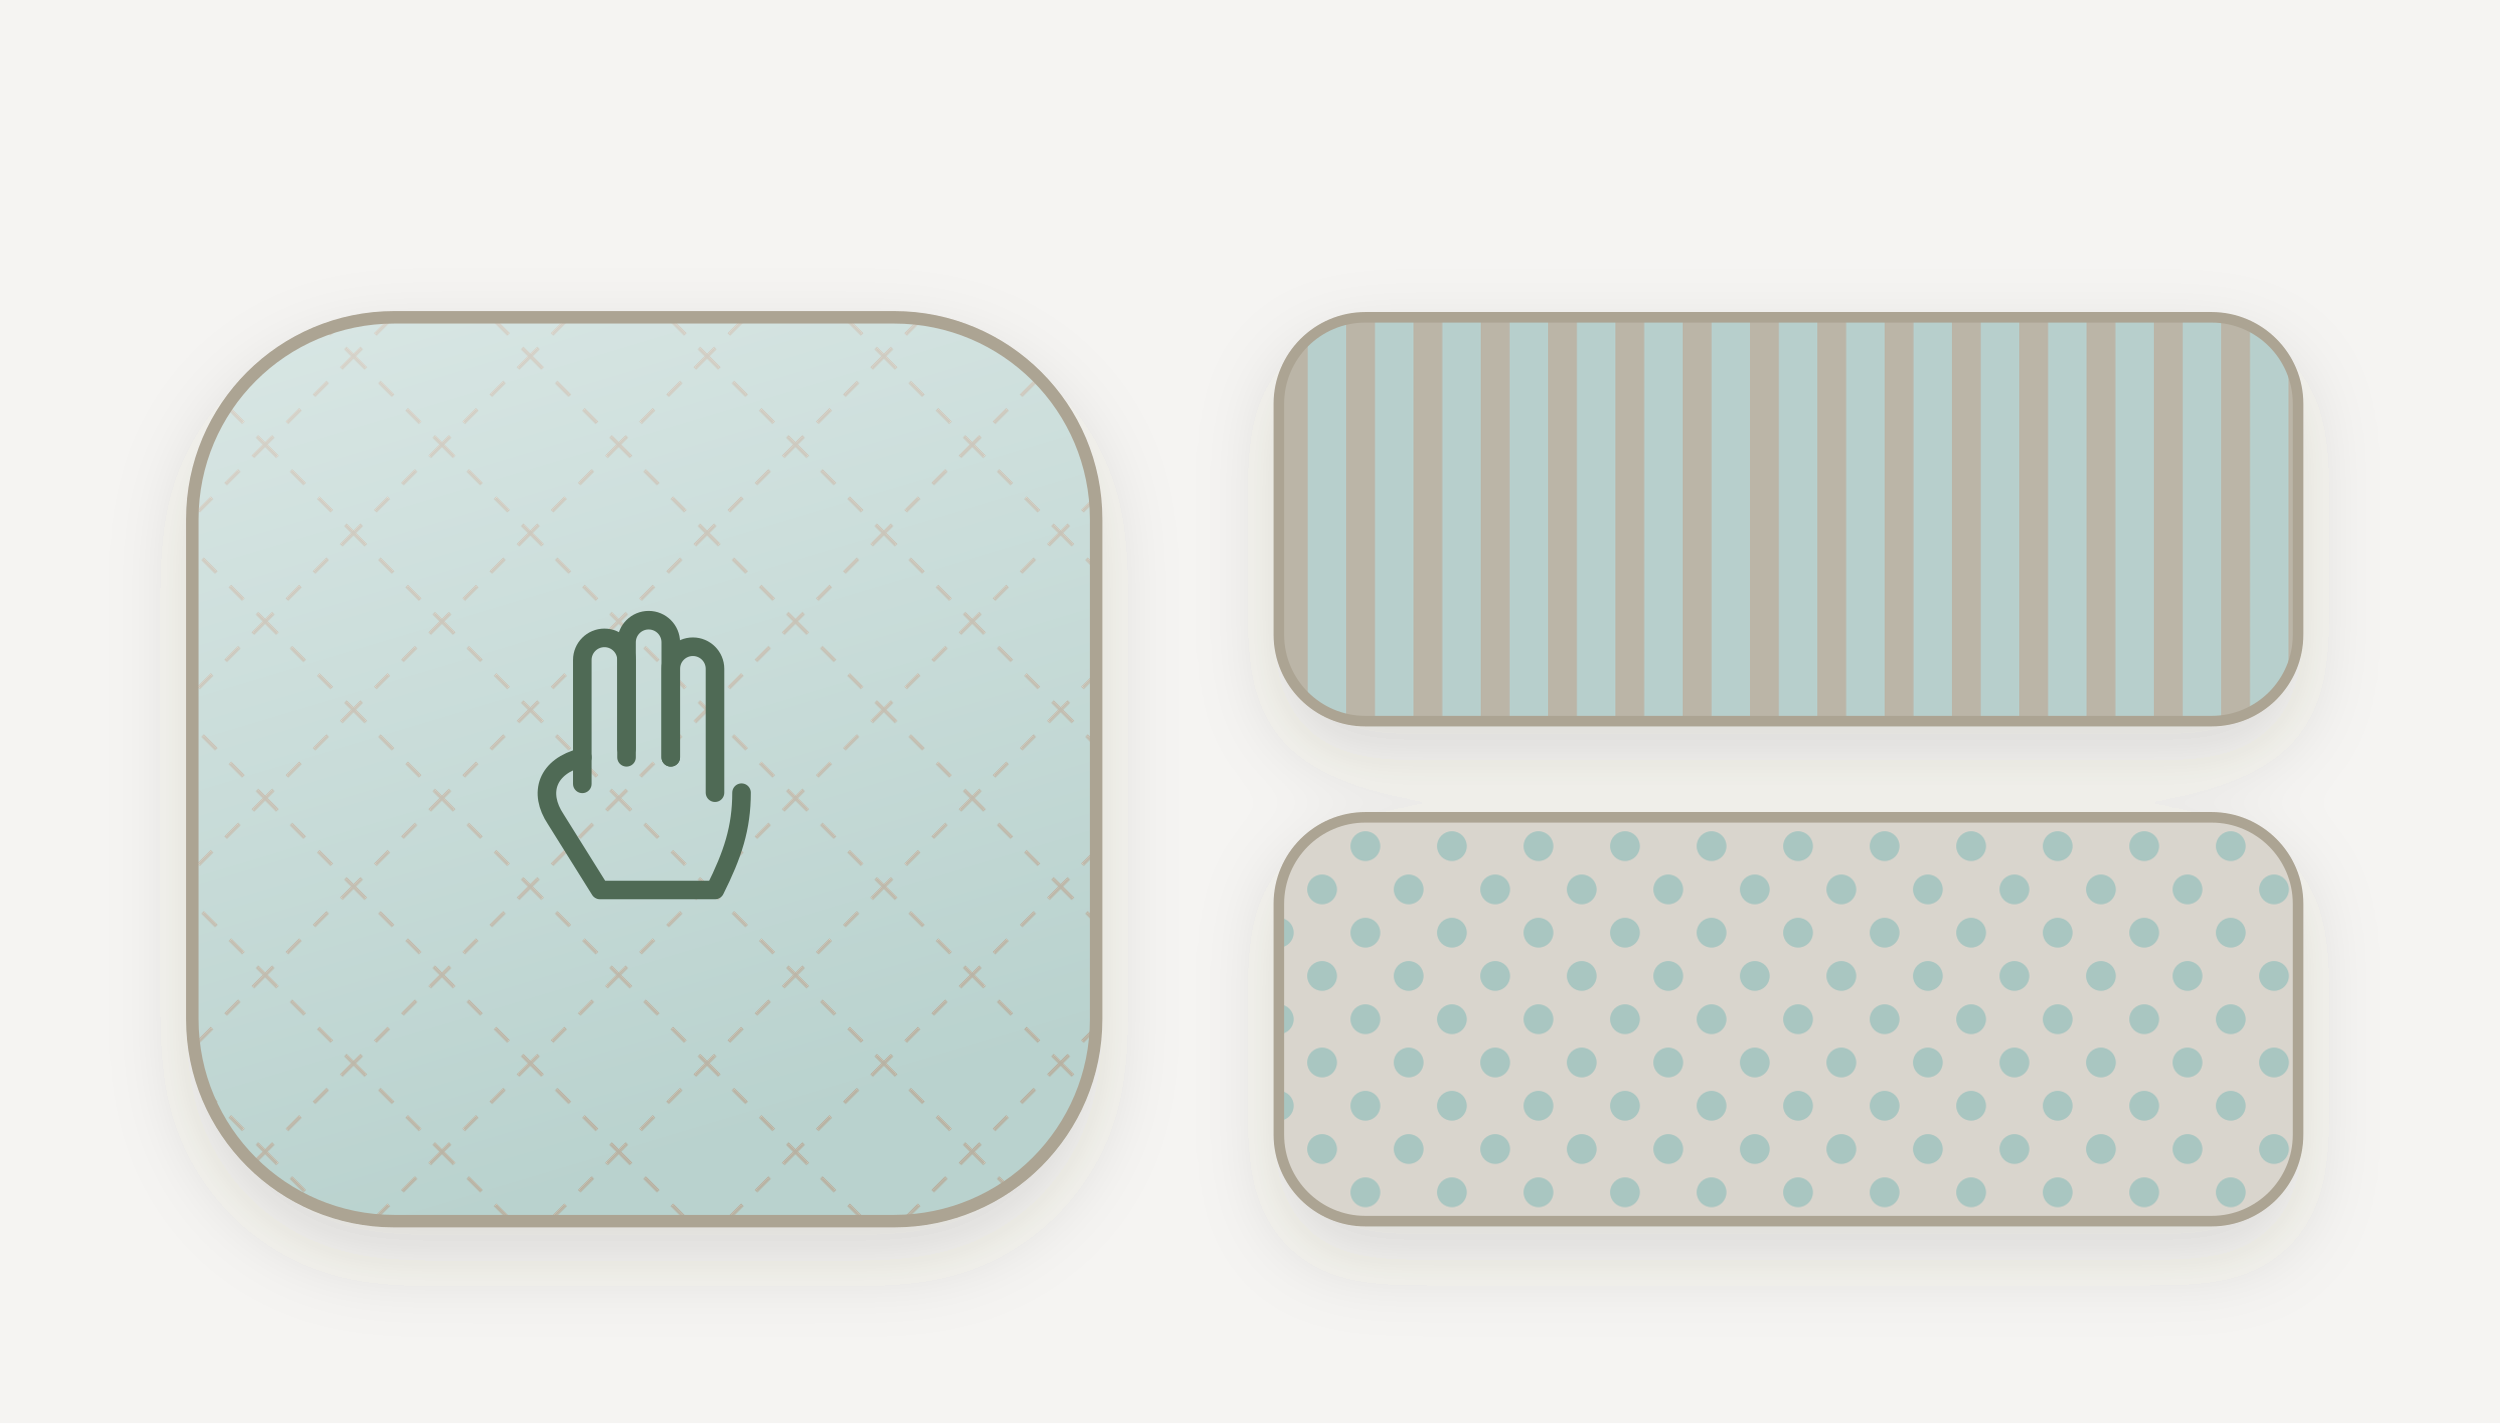
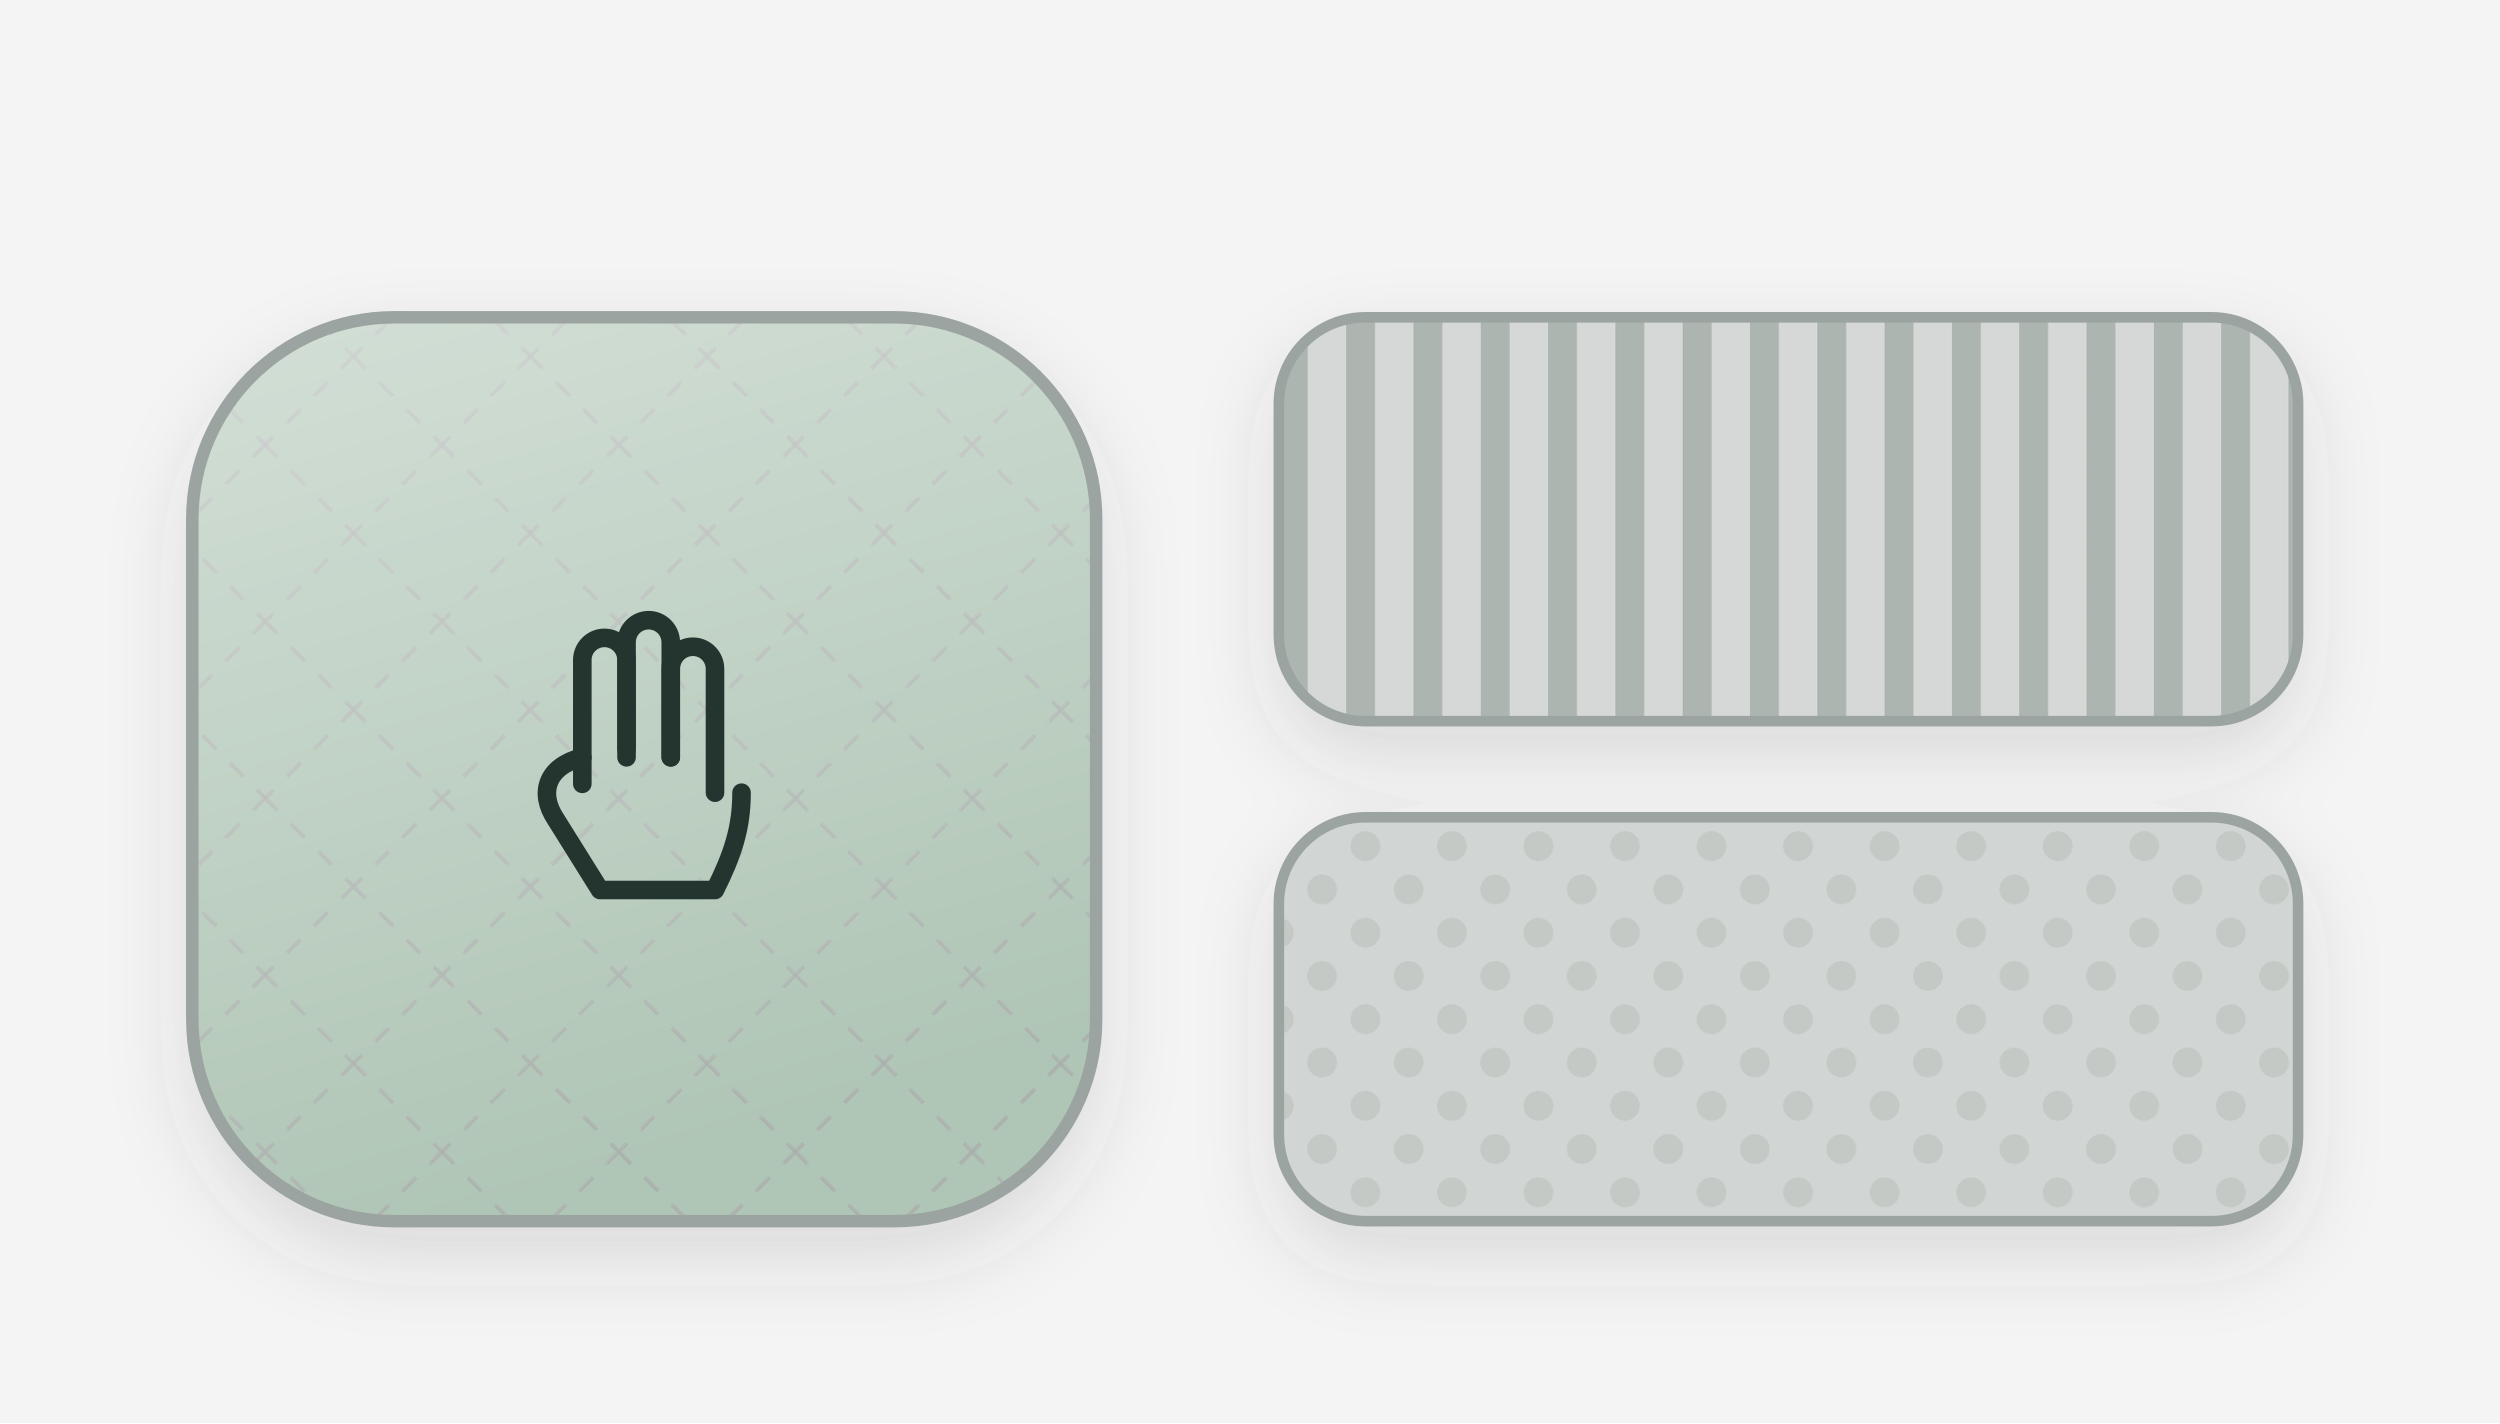
<svg xmlns="http://www.w3.org/2000/svg" viewBox="0 0 520 296" width="520" height="296" role="img" aria-labelledby="pt pd">
  <defs>
    <pattern id="velcro" width="8" height="8" patternUnits="userSpaceOnUse">
-       <rect width="8" height="8" fill="#CBC7BE" />
-       <path d="M0 8L8 0M-2 2L2 -2M6 10L10 6" stroke="#B8B4AA" stroke-width="1.4" />
+       <rect width="8" height="8" fill="#C2C7C4" />
+       <path d="M0 8L8 0M-2 2L2 -2M6 10L10 6" stroke="#ADB5B1" stroke-width="1.4" />
    </pattern>
    <pattern id="ribs" width="14" height="10" patternUnits="userSpaceOnUse">
-       <rect width="14" height="10" fill="#B7CFCC" />
-       <rect width="6" height="10" fill="#BBB5A7" />
+       <rect width="14" height="10" fill="#D5D8D6" />
+       <rect width="6" height="10" fill="#ADB5B1" />
    </pattern>
    <pattern id="bumps" width="18" height="18" patternUnits="userSpaceOnUse">
-       <rect width="18" height="18" fill="#D9D5CD" />
-       <circle cx="5" cy="5" r="3.1" fill="#A9C6C1" />
-       <circle cx="14" cy="14" r="3.1" fill="#A9C6C1" />
+       <rect width="18" height="18" fill="#D1D5D3" />
+       <circle cx="5" cy="5" r="3.1" fill="#C4C9C6" />
+       <circle cx="14" cy="14" r="3.1" fill="#C4C9C6" />
    </pattern>
    <pattern id="quilt" width="26" height="26" patternUnits="userSpaceOnUse" patternTransform="rotate(45)">
      <rect width="26" height="26" fill="none" />
-       <path d="M0 0h26M0 0v26" stroke="#B7B1A2" stroke-width="1.5" stroke-dasharray="4 4" />
+       <path d="M0 0h26M0 0v26" stroke="#A9B0AC" stroke-width="1.5" stroke-dasharray="4 4" />
    </pattern>
    <linearGradient id="padlight" x1="0" y1="0" x2="0.3" y2="1">
      <stop offset="0" stop-color="#FFFFFF" stop-opacity="0.45" />
      <stop offset="1" stop-color="#FFFFFF" stop-opacity="0" />
    </linearGradient>
    <filter id="soft" x="-25%" y="-25%" width="150%" height="160%">
-       <feDropShadow dx="0" dy="16" stdDeviation="18" flood-color="#403E38" flood-opacity="0.16" />
+       <feDropShadow dx="0" dy="16" stdDeviation="18" flood-color="#393F3C" flood-opacity="0.16" />
    </filter>
    <filter id="soft-sm" x="-30%" y="-30%" width="160%" height="170%">
-       <feDropShadow dx="0" dy="7" stdDeviation="8" flood-color="#403E38" flood-opacity="0.14" />
+       <feDropShadow dx="0" dy="7" stdDeviation="8" flood-color="#393F3C" flood-opacity="0.14" />
    </filter>
  </defs>
-   <rect width="520" height="296" fill="#F5F4F2" />
+   <rect width="520" height="296" fill="#F3F4F3" />
  <g filter="url(#soft-sm)">
-     <rect x="40" y="66" width="188" height="188" rx="42" fill="#B9D2CE" />
+     <rect x="40" y="66" width="188" height="188" rx="42" fill="#AFC5B5" />
    <rect x="40" y="66" width="188" height="188" rx="42" fill="url(#quilt)" />
    <rect x="40" y="66" width="188" height="188" rx="42" fill="url(#padlight)" />
-     <rect x="40" y="66" width="188" height="188" rx="42" fill="none" stroke="#ACA493" stroke-width="2.6" />
+     <rect x="40" y="66" width="188" height="188" rx="42" fill="none" stroke="#9BA4A0" stroke-width="2.6" />
  </g>
-   <g transform="translate(88,106) scale(0.92)" fill="none" stroke="#4F6A55" stroke-width="4.2" stroke-linecap="round" stroke-linejoin="round">
+   <g transform="translate(88,106) scale(0.92)" fill="none" stroke="#24342F" stroke-width="4.2" stroke-linecap="round" stroke-linejoin="round">
    <path d="M36 62V34a5 5 0 0 1 10 0v22" />
    <path d="M46 54V30a5 5 0 0 1 10 0v26" />
    <path d="M56 56V36a5 5 0 0 1 10 0v28" />
    <path d="M36 56c-8 2-10 8-6 14l10 16h26c4-8 6-14 6-22" />
  </g>
  <g filter="url(#soft-sm)">
-     <rect x="266" y="66" width="212" height="84" rx="18" fill="url(#ribs)" stroke="#ACA493" stroke-width="2.2" />
-     <rect x="266" y="170" width="212" height="84" rx="18" fill="url(#bumps)" stroke="#ACA493" stroke-width="2.2" />
+     <rect x="266" y="66" width="212" height="84" rx="18" fill="url(#ribs)" stroke="#9BA4A0" stroke-width="2.2" />
+     <rect x="266" y="170" width="212" height="84" rx="18" fill="url(#bumps)" stroke="#9BA4A0" stroke-width="2.2" />
  </g>
</svg>
